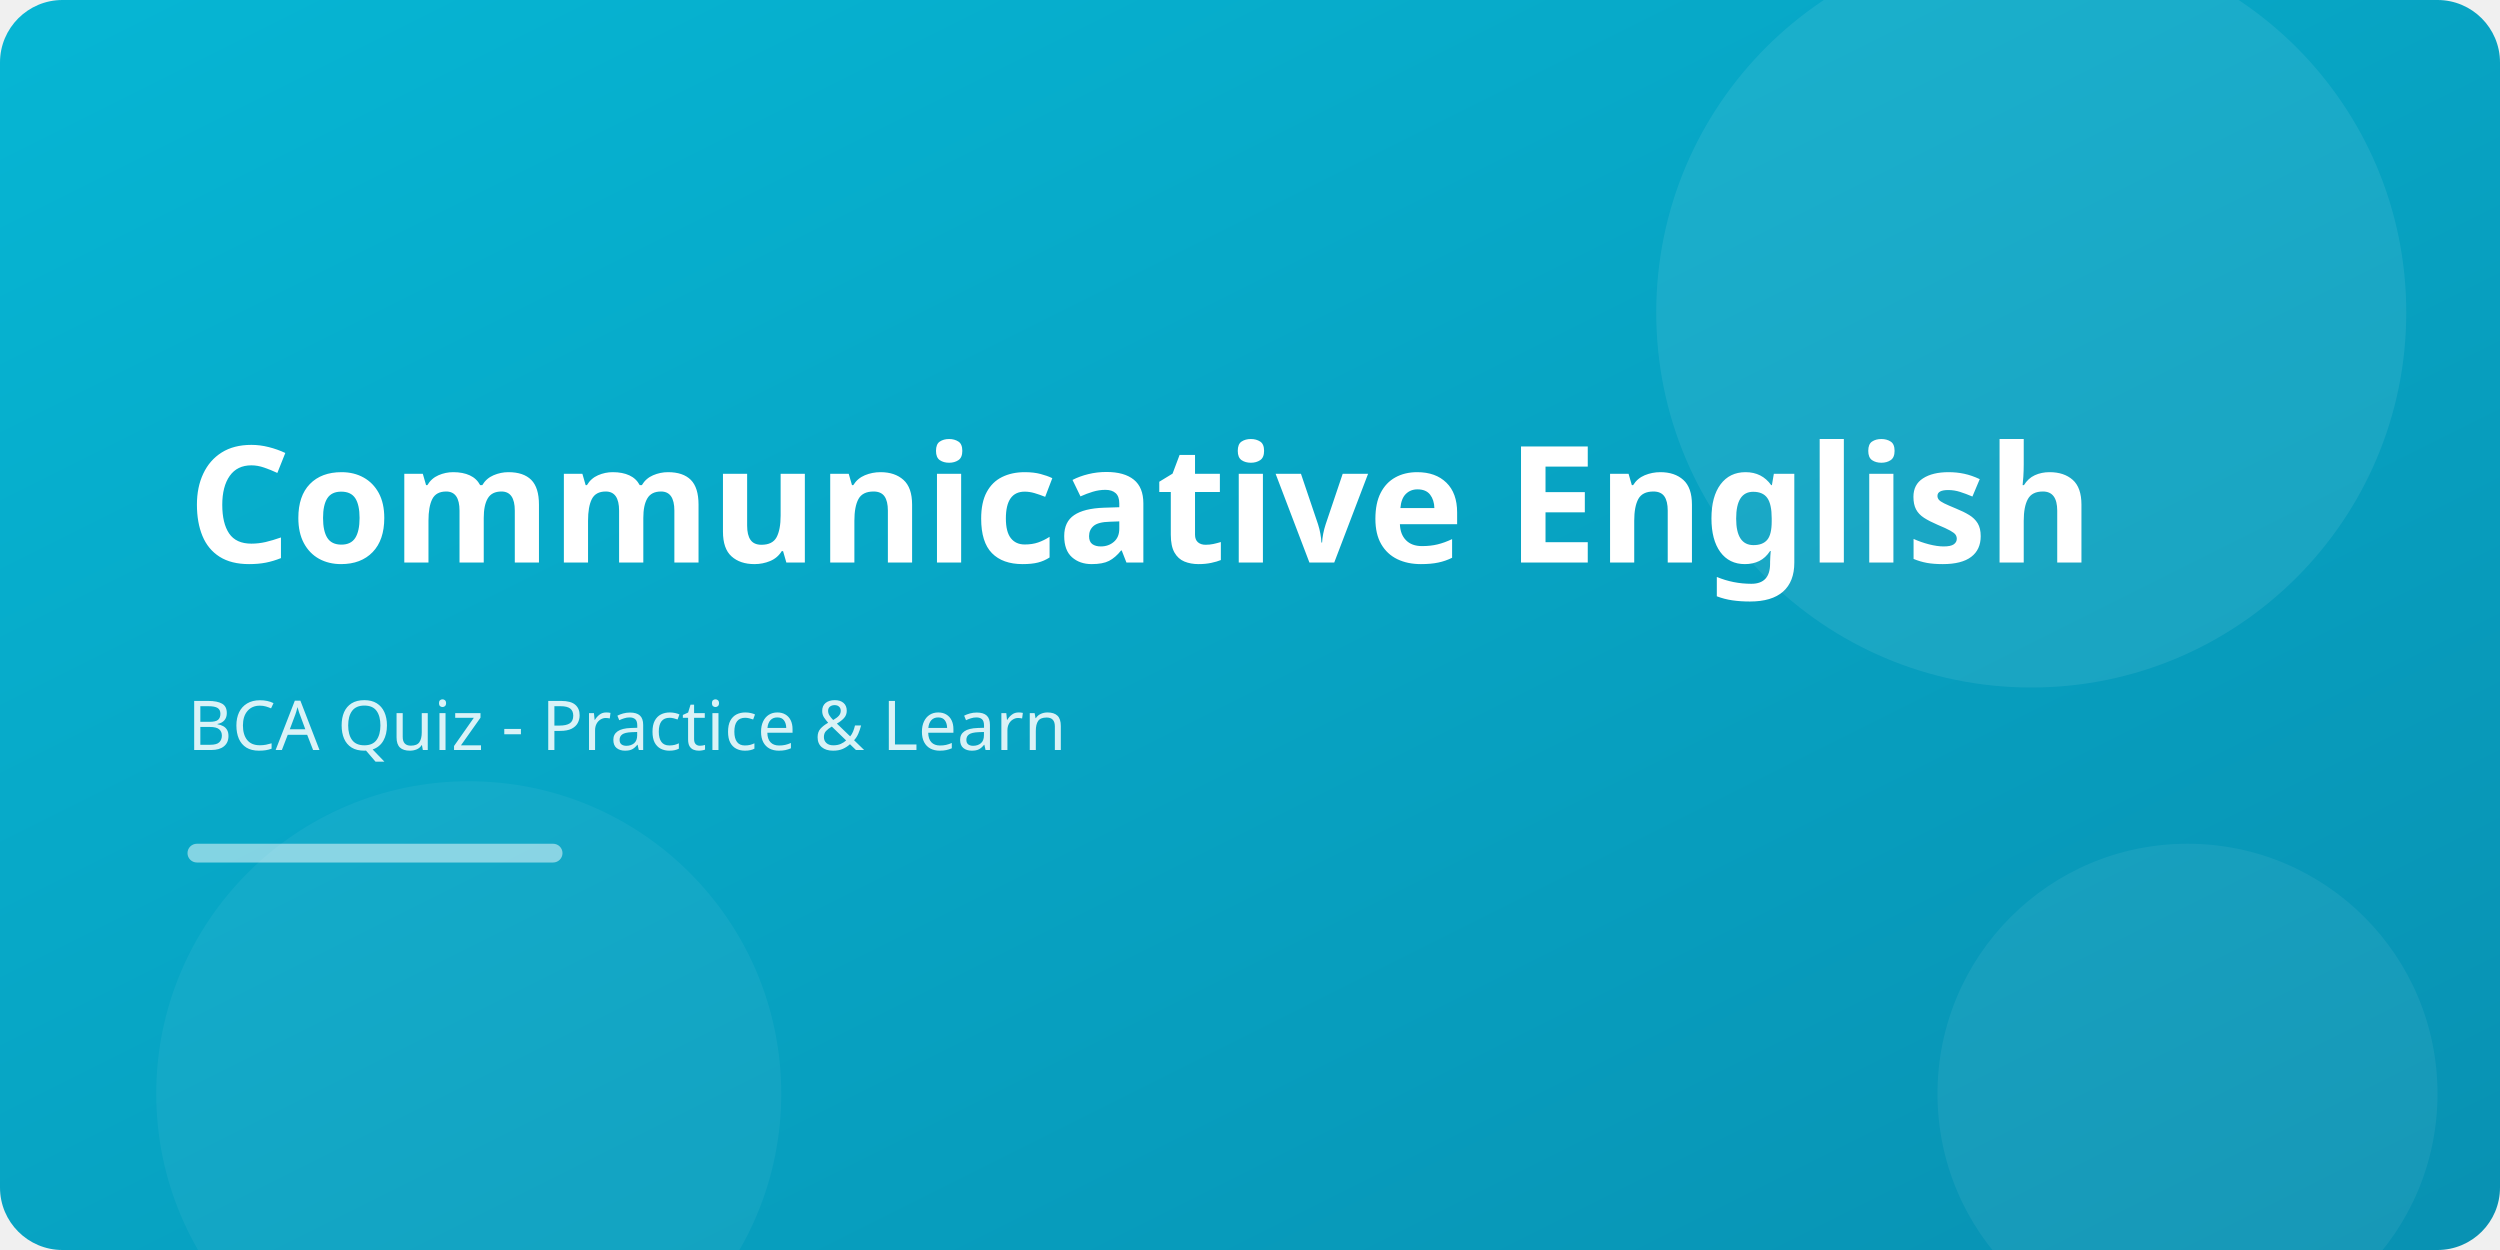
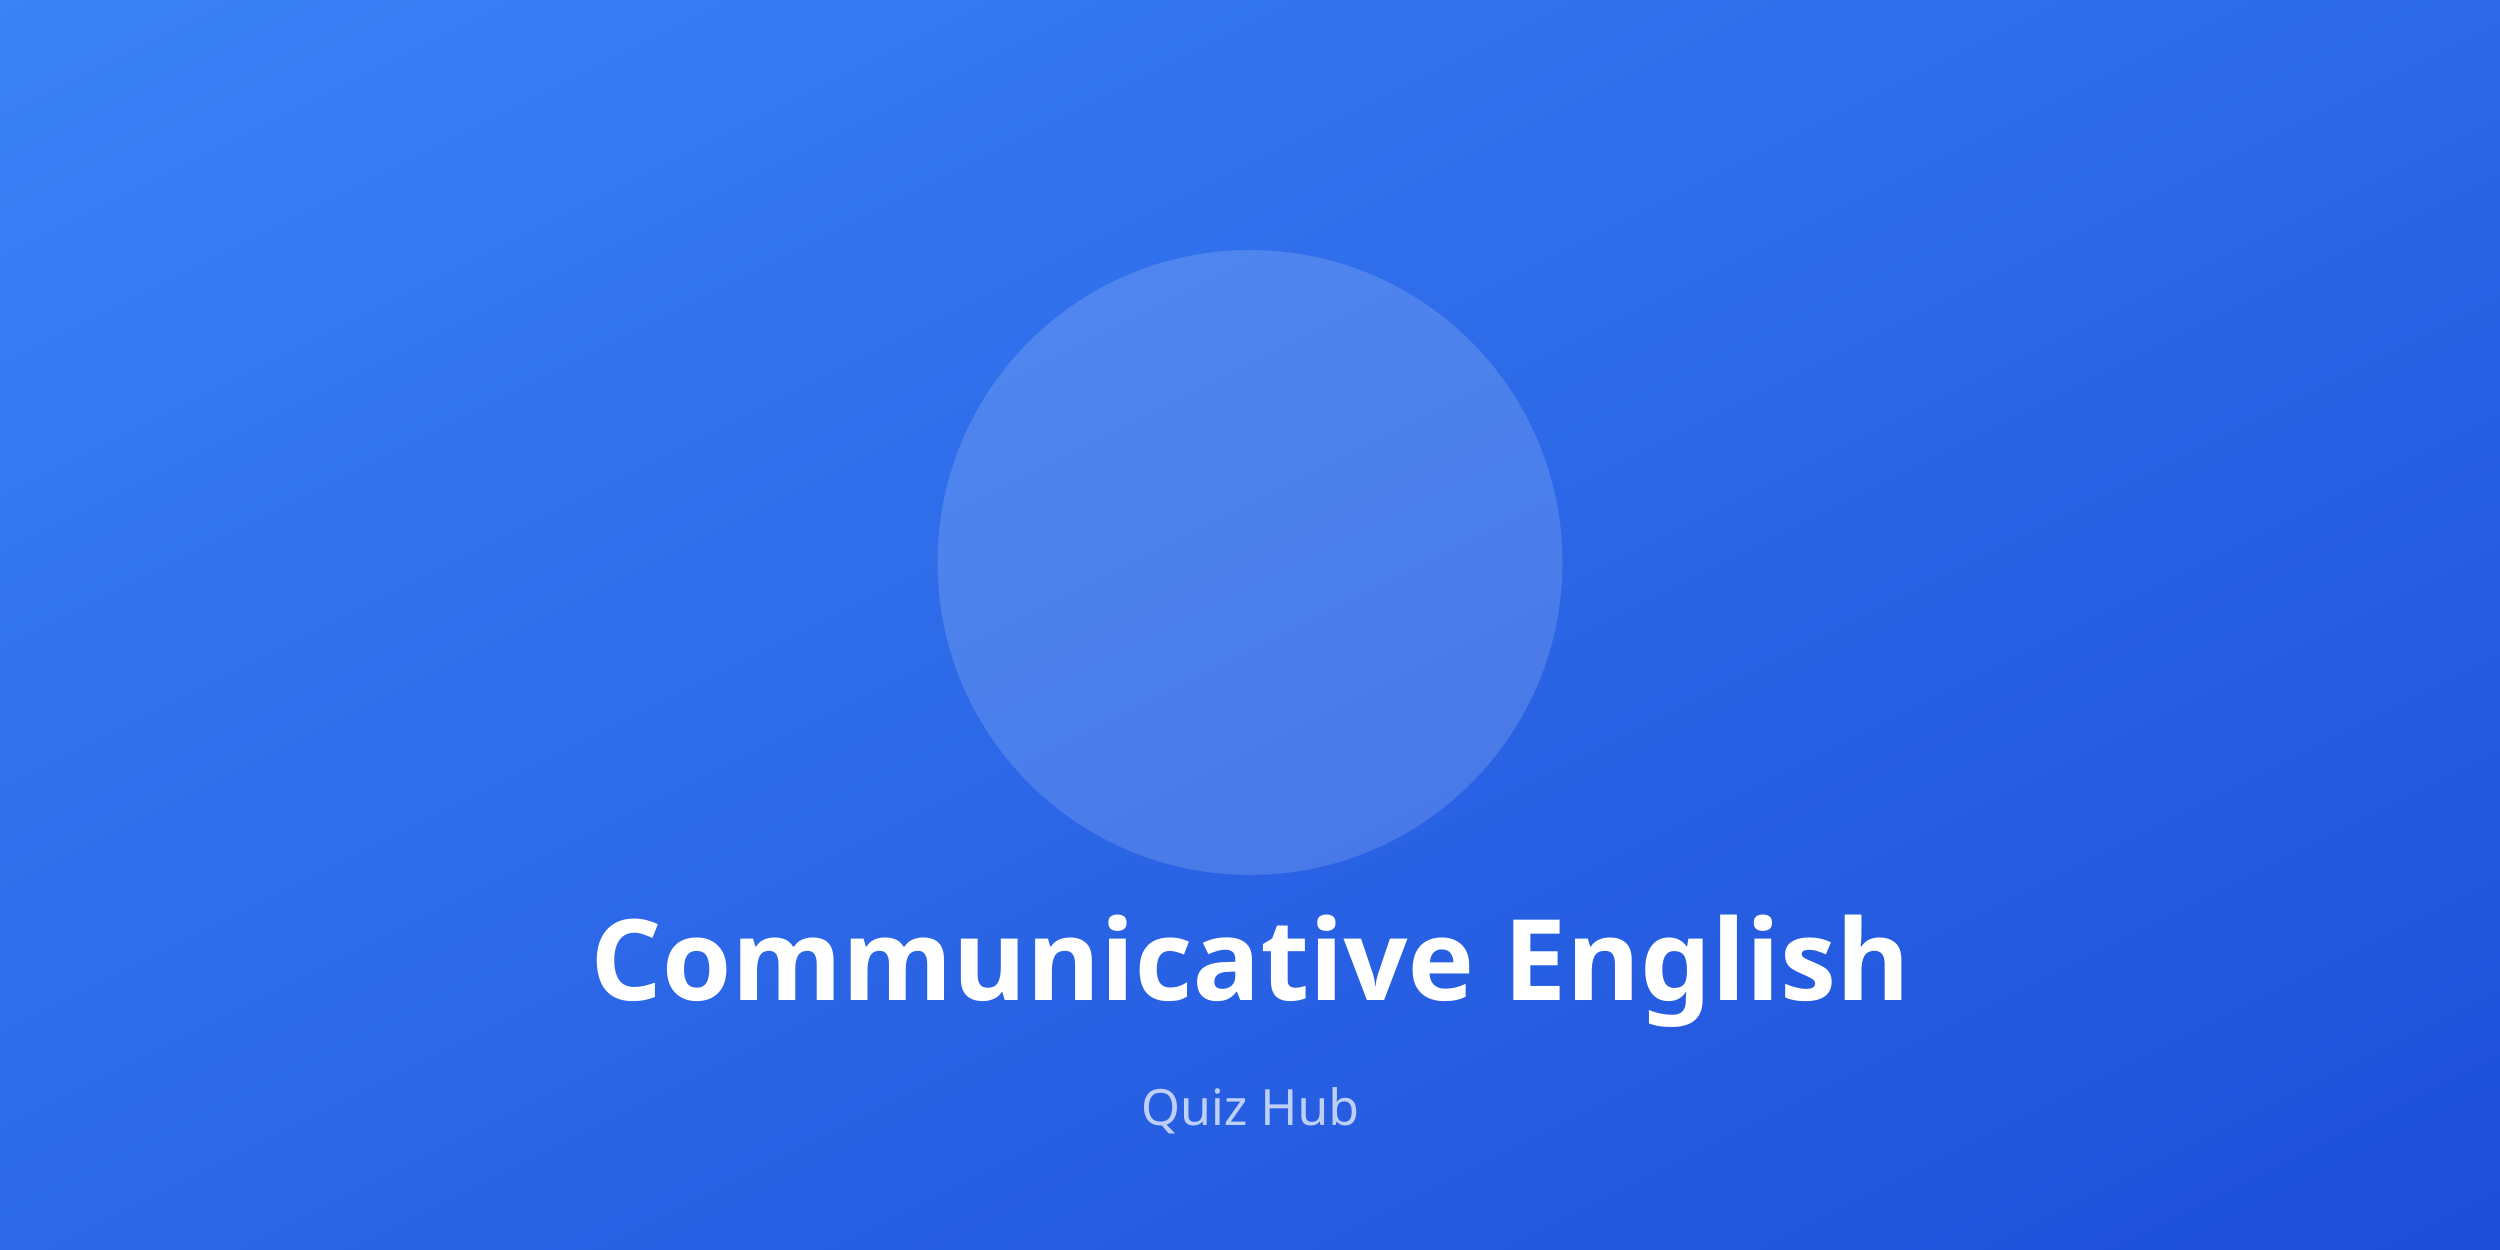
- <svg xmlns="http://www.w3.org/2000/svg" width="800" height="400" viewBox="0 0 800 400">
+ <svg xmlns="http://www.w3.org/2000/svg" viewBox="0 0 800 400" width="800" height="400">
  <defs>
-     <linearGradient id="bg" x1="0%" y1="0%" x2="100%" y2="100%">
-       <stop offset="0%" style="stop-color:#06b6d4;stop-opacity:1" />
-       <stop offset="100%" style="stop-color:#0891b2;stop-opacity:1" />
+     <linearGradient id="bgGrad" x1="0%" y1="0%" x2="100%" y2="100%">
+       <stop offset="0%" stop-color="#3b82f6" />
+       <stop offset="100%" stop-color="#1d4ed8" />
+     </linearGradient>
+     <linearGradient id="iconGrad" x1="0%" y1="0%" x2="100%" y2="100%">
+       <stop offset="0%" stop-color="#ffffff" />
+       <stop offset="100%" stop-color="#e0e7ff" />
    </linearGradient>
  </defs>
-   <rect width="800" height="400" fill="url(#bg)" rx="20" />
-   <circle cx="650" cy="100" r="120" fill="rgba(255,255,255,0.08)" />
-   <circle cx="700" cy="350" r="80" fill="rgba(255,255,255,0.06)" />
-   <circle cx="150" cy="350" r="100" fill="rgba(255,255,255,0.05)" />
-   <text x="60" y="180" font-family="Poppins, sans-serif" font-size="52" font-weight="700" fill="white">Communicative English</text>
-   <text x="60" y="240" font-family="Poppins, sans-serif" font-size="22" font-weight="400" fill="rgba(255,255,255,0.85)">BCA Quiz - Practice &amp; Learn</text>
-   <rect x="60" y="270" width="120" height="6" rx="3" fill="rgba(255,255,255,0.5)" />
+   <rect width="800" height="400" fill="url(#bgGrad)" />
+   <circle cx="400" cy="180" r="100" fill="rgba(255,255,255,0.15)" />
+   <text x="400" y="195" text-anchor="middle" font-family="Font Awesome 6 Pro, Font Awesome 6 Free, sans-serif" font-size="120" fill="rgba(255,255,255,0.9)" font-weight="900" />
+   <text x="400" y="320" text-anchor="middle" font-family="Poppins, sans-serif" font-size="36" fill="white" font-weight="700">Communicative English</text>
+   <text x="400" y="360" text-anchor="middle" font-family="Poppins, sans-serif" font-size="16" fill="rgba(255,255,255,0.7)">Quiz Hub</text>
</svg>
